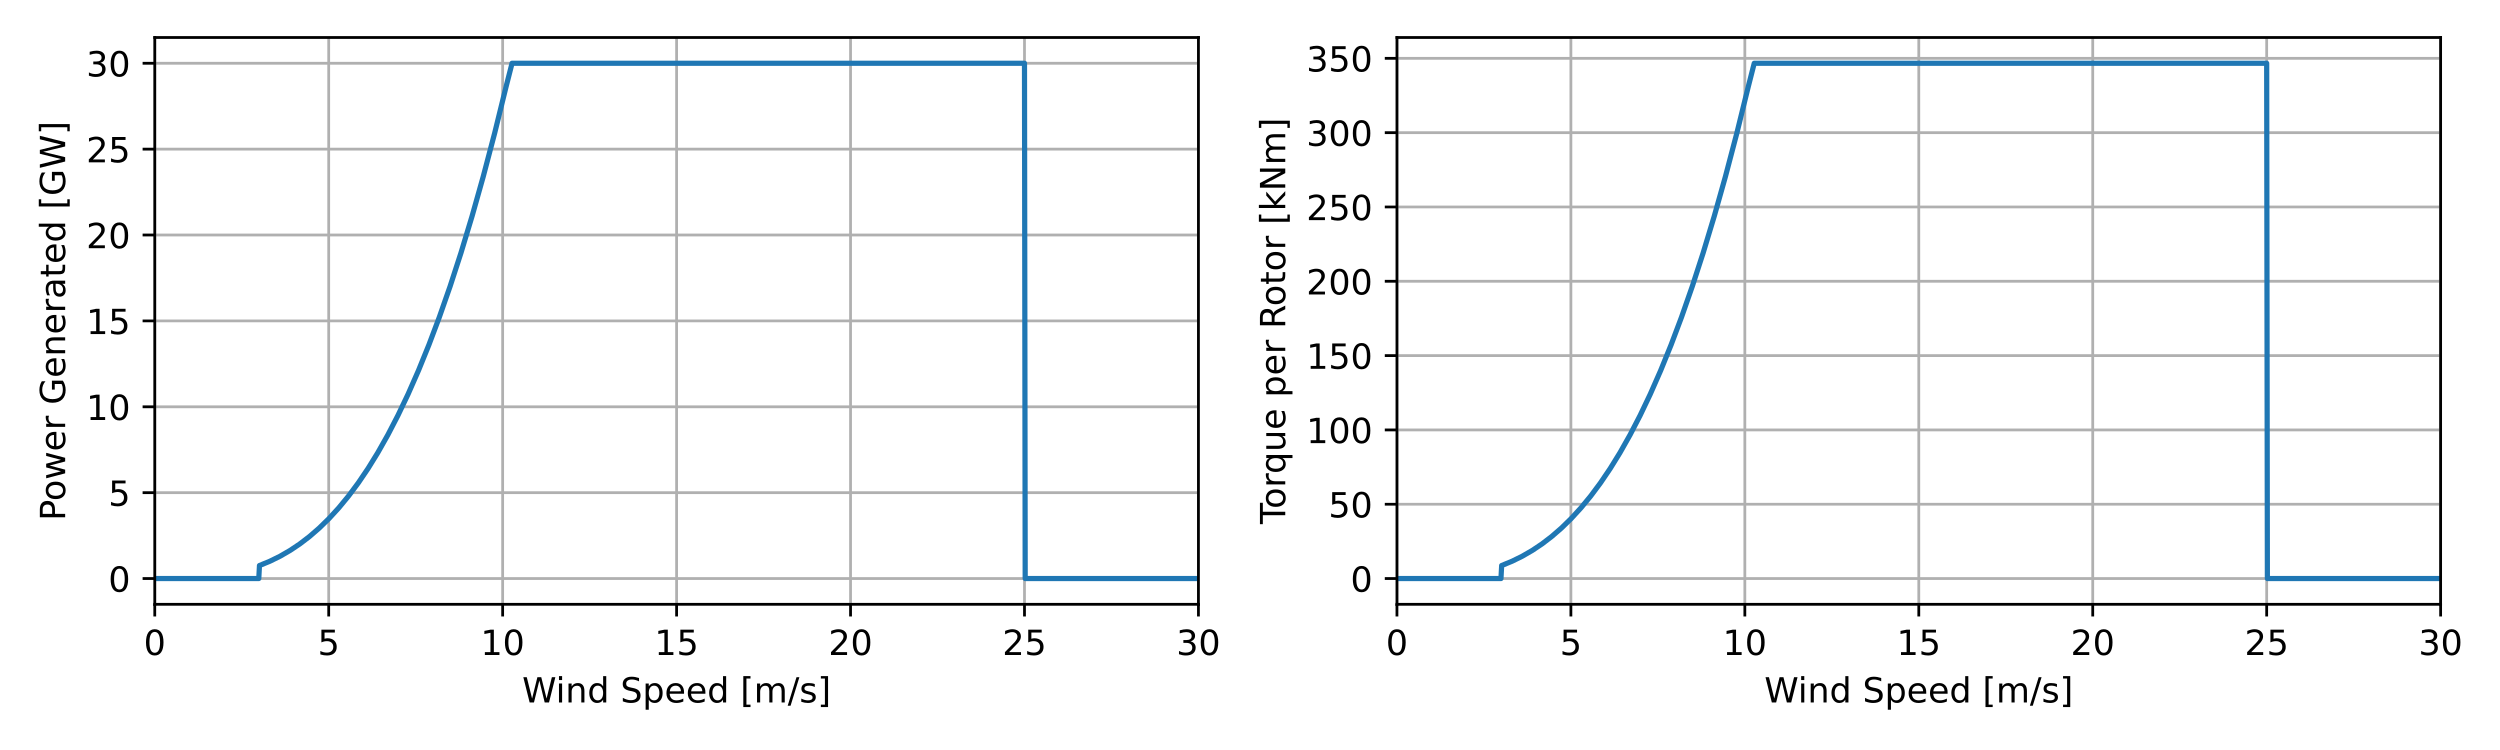
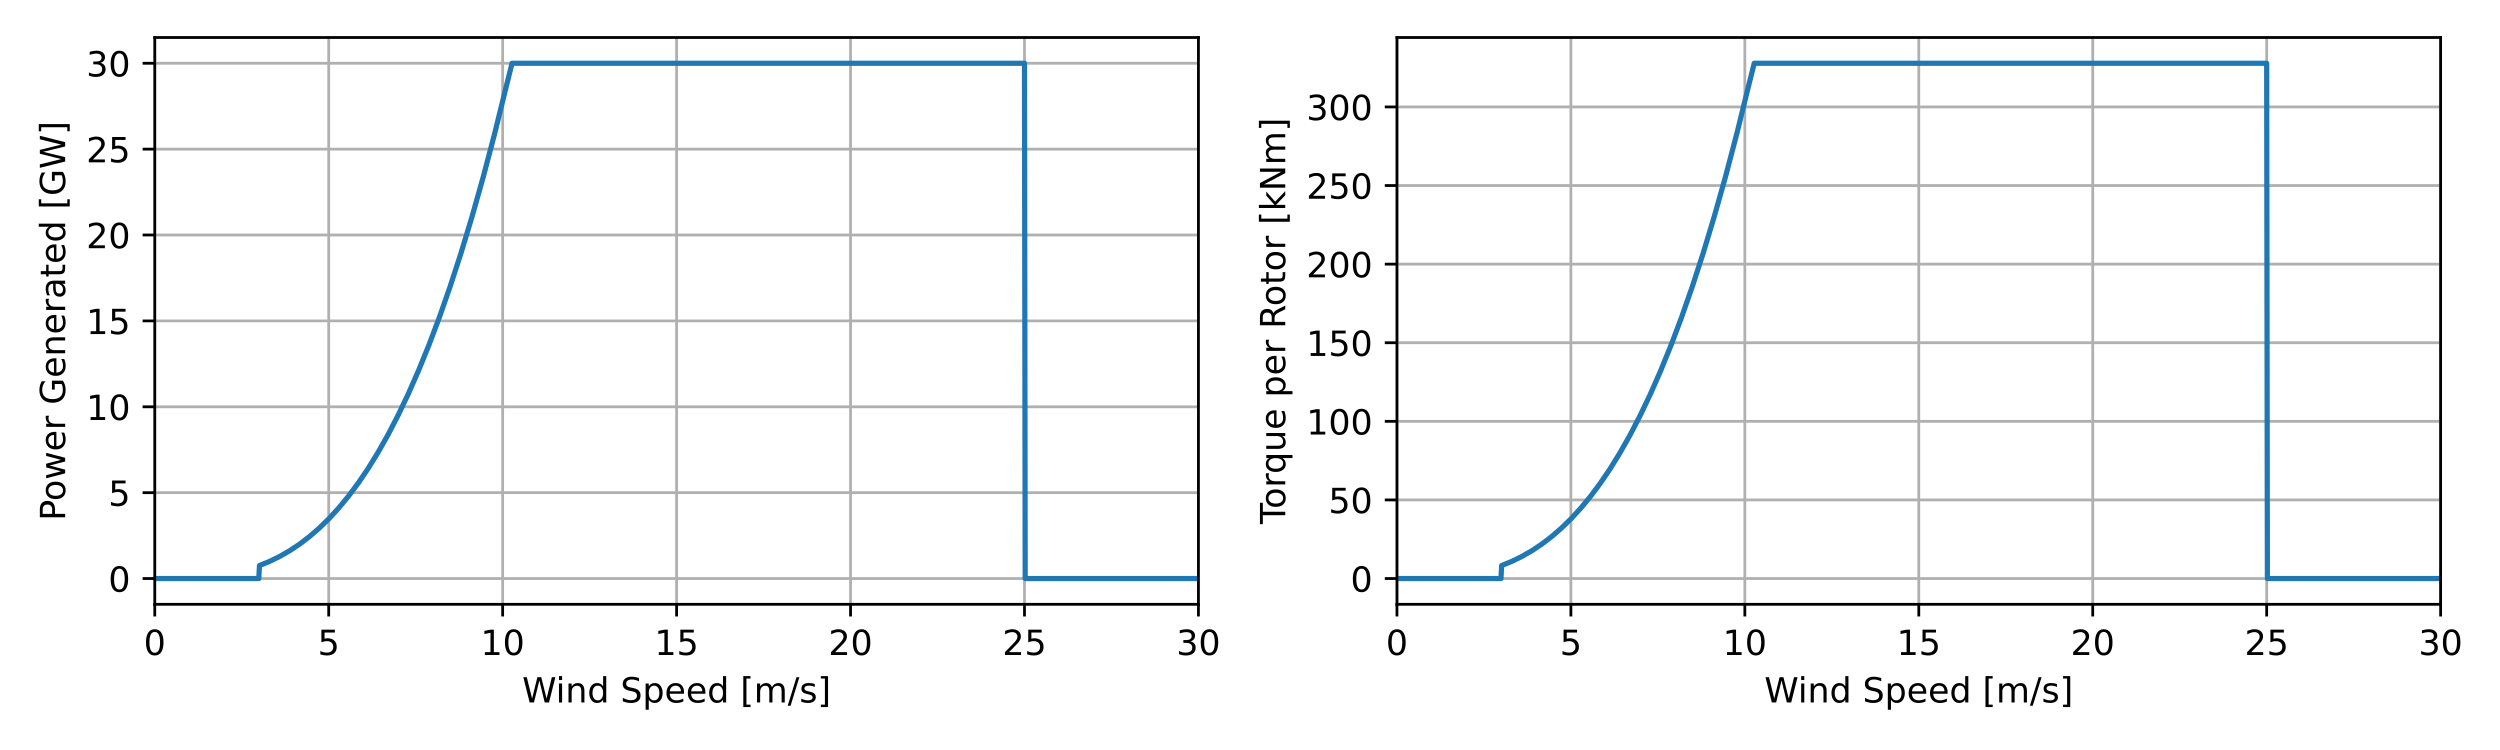
<svg xmlns="http://www.w3.org/2000/svg" xmlns:xlink="http://www.w3.org/1999/xlink" width="720pt" height="216pt" viewBox="0 0 720 216" version="1.1">
  <defs>
    <style type="text/css">*{stroke-linejoin: round; stroke-linecap: butt}</style>
  </defs>
  <g id="figure_1">
    <g id="patch_1">
      <path d="M 0 216  L 720 216  L 720 0  L 0 0  z " style="fill: #ffffff" />
    </g>
    <g id="axes_1">
      <g id="patch_2">
        <path d="M 44.57 174.04  L 345.15 174.04  L 345.15 10.8  L 44.57 10.8  z " style="fill: #ffffff" />
      </g>
      <g id="matplotlib.axis_1">
        <g id="xtick_1">
          <g id="line2d_1">
-             <path d="M 44.57 174.04  L 44.57 10.8  " clip-path="url(#p1ef552e4f2)" style="fill: none; stroke: #b0b0b0; stroke-width: 0.8; stroke-linecap: square" />
+             <path d="M 44.57 174.04  L 44.57 10.8  " clip-path="url(#p27ca2a4400)" style="fill: none; stroke: #b0b0b0; stroke-width: 0.8; stroke-linecap: square" />
          </g>
          <g id="line2d_2">
            <defs>
-               <path id="m3dc7d77e92" d="M 0 0  L 0 3.5  " style="stroke: #000000; stroke-width: 0.8" />
+               <path id="ma751525161" d="M 0 0  L 0 3.5  " style="stroke: #000000; stroke-width: 0.8" />
            </defs>
            <g>
-               <use xlink:href="#m3dc7d77e92" x="44.57" y="174.04" style="stroke: #000000; stroke-width: 0.8" />
+               <use xlink:href="#ma751525161" x="44.57" y="174.04" style="stroke: #000000; stroke-width: 0.8" />
            </g>
          </g>
          <g id="text_1">
            <g transform="translate(41.38875 188.6384) scale(0.1 -0.1)">
              <defs>
                <path id="DejaVuSans-30" d="M 2034 4250  Q 1547 4250 1301 3770  Q 1056 3291 1056 2328  Q 1056 1369 1301 889  Q 1547 409 2034 409  Q 2525 409 2770 889  Q 3016 1369 3016 2328  Q 3016 3291 2770 3770  Q 2525 4250 2034 4250  z M 2034 4750  Q 2819 4750 3233 4129  Q 3647 3509 3647 2328  Q 3647 1150 3233 529  Q 2819 -91 2034 -91  Q 1250 -91 836 529  Q 422 1150 422 2328  Q 422 3509 836 4129  Q 1250 4750 2034 4750  z " transform="scale(0.015625)" />
              </defs>
              <use xlink:href="#DejaVuSans-30" />
            </g>
          </g>
        </g>
        <g id="xtick_2">
          <g id="line2d_3">
-             <path d="M 94.667 174.04  L 94.667 10.8  " clip-path="url(#p1ef552e4f2)" style="fill: none; stroke: #b0b0b0; stroke-width: 0.8; stroke-linecap: square" />
+             <path d="M 94.667 174.04  L 94.667 10.8  " clip-path="url(#p27ca2a4400)" style="fill: none; stroke: #b0b0b0; stroke-width: 0.8; stroke-linecap: square" />
          </g>
          <g id="line2d_4">
            <g>
-               <use xlink:href="#m3dc7d77e92" x="94.667" y="174.04" style="stroke: #000000; stroke-width: 0.8" />
+               <use xlink:href="#ma751525161" x="94.667" y="174.04" style="stroke: #000000; stroke-width: 0.8" />
            </g>
          </g>
          <g id="text_2">
            <g transform="translate(91.48542 188.6384) scale(0.1 -0.1)">
              <defs>
                <path id="DejaVuSans-35" d="M 691 4666  L 3169 4666  L 3169 4134  L 1269 4134  L 1269 2991  Q 1406 3038 1543 3061  Q 1681 3084 1819 3084  Q 2600 3084 3056 2656  Q 3513 2228 3513 1497  Q 3513 744 3044 326  Q 2575 -91 1722 -91  Q 1428 -91 1123 -41  Q 819 9 494 109  L 494 744  Q 775 591 1075 516  Q 1375 441 1709 441  Q 2250 441 2565 725  Q 2881 1009 2881 1497  Q 2881 1984 2565 2268  Q 2250 2553 1709 2553  Q 1456 2553 1204 2497  Q 953 2441 691 2322  L 691 4666  z " transform="scale(0.015625)" />
              </defs>
              <use xlink:href="#DejaVuSans-35" />
            </g>
          </g>
        </g>
        <g id="xtick_3">
          <g id="line2d_5">
-             <path d="M 144.763 174.04  L 144.763 10.8  " clip-path="url(#p1ef552e4f2)" style="fill: none; stroke: #b0b0b0; stroke-width: 0.8; stroke-linecap: square" />
+             <path d="M 144.763 174.04  L 144.763 10.8  " clip-path="url(#p27ca2a4400)" style="fill: none; stroke: #b0b0b0; stroke-width: 0.8; stroke-linecap: square" />
          </g>
          <g id="line2d_6">
            <g>
-               <use xlink:href="#m3dc7d77e92" x="144.763" y="174.04" style="stroke: #000000; stroke-width: 0.8" />
+               <use xlink:href="#ma751525161" x="144.763" y="174.04" style="stroke: #000000; stroke-width: 0.8" />
            </g>
          </g>
          <g id="text_3">
            <g transform="translate(138.4008 188.6384) scale(0.1 -0.1)">
              <defs>
                <path id="DejaVuSans-31" d="M 794 531  L 1825 531  L 1825 4091  L 703 3866  L 703 4441  L 1819 4666  L 2450 4666  L 2450 531  L 3481 531  L 3481 0  L 794 0  L 794 531  z " transform="scale(0.015625)" />
              </defs>
              <use xlink:href="#DejaVuSans-31" />
              <use xlink:href="#DejaVuSans-30" x="63.623" />
            </g>
          </g>
        </g>
        <g id="xtick_4">
          <g id="line2d_7">
-             <path d="M 194.86 174.04  L 194.86 10.8  " clip-path="url(#p1ef552e4f2)" style="fill: none; stroke: #b0b0b0; stroke-width: 0.8; stroke-linecap: square" />
+             <path d="M 194.86 174.04  L 194.86 10.8  " clip-path="url(#p27ca2a4400)" style="fill: none; stroke: #b0b0b0; stroke-width: 0.8; stroke-linecap: square" />
          </g>
          <g id="line2d_8">
            <g>
-               <use xlink:href="#m3dc7d77e92" x="194.86" y="174.04" style="stroke: #000000; stroke-width: 0.8" />
+               <use xlink:href="#ma751525161" x="194.86" y="174.04" style="stroke: #000000; stroke-width: 0.8" />
            </g>
          </g>
          <g id="text_4">
            <g transform="translate(188.4975 188.6384) scale(0.1 -0.1)">
              <use xlink:href="#DejaVuSans-31" />
              <use xlink:href="#DejaVuSans-35" x="63.623" />
            </g>
          </g>
        </g>
        <g id="xtick_5">
          <g id="line2d_9">
-             <path d="M 244.957 174.04  L 244.957 10.8  " clip-path="url(#p1ef552e4f2)" style="fill: none; stroke: #b0b0b0; stroke-width: 0.8; stroke-linecap: square" />
+             <path d="M 244.957 174.04  L 244.957 10.8  " clip-path="url(#p27ca2a4400)" style="fill: none; stroke: #b0b0b0; stroke-width: 0.8; stroke-linecap: square" />
          </g>
          <g id="line2d_10">
            <g>
-               <use xlink:href="#m3dc7d77e92" x="244.957" y="174.04" style="stroke: #000000; stroke-width: 0.8" />
+               <use xlink:href="#ma751525161" x="244.957" y="174.04" style="stroke: #000000; stroke-width: 0.8" />
            </g>
          </g>
          <g id="text_5">
            <g transform="translate(238.5942 188.6384) scale(0.1 -0.1)">
              <defs>
                <path id="DejaVuSans-32" d="M 1228 531  L 3431 531  L 3431 0  L 469 0  L 469 531  Q 828 903 1448 1529  Q 2069 2156 2228 2338  Q 2531 2678 2651 2914  Q 2772 3150 2772 3378  Q 2772 3750 2511 3984  Q 2250 4219 1831 4219  Q 1534 4219 1204 4116  Q 875 4013 500 3803  L 500 4441  Q 881 4594 1212 4672  Q 1544 4750 1819 4750  Q 2544 4750 2975 4387  Q 3406 4025 3406 3419  Q 3406 3131 3298 2873  Q 3191 2616 2906 2266  Q 2828 2175 2409 1742  Q 1991 1309 1228 531  z " transform="scale(0.015625)" />
              </defs>
              <use xlink:href="#DejaVuSans-32" />
              <use xlink:href="#DejaVuSans-30" x="63.623" />
            </g>
          </g>
        </g>
        <g id="xtick_6">
          <g id="line2d_11">
-             <path d="M 295.053 174.04  L 295.053 10.8  " clip-path="url(#p1ef552e4f2)" style="fill: none; stroke: #b0b0b0; stroke-width: 0.8; stroke-linecap: square" />
+             <path d="M 295.053 174.04  L 295.053 10.8  " clip-path="url(#p27ca2a4400)" style="fill: none; stroke: #b0b0b0; stroke-width: 0.8; stroke-linecap: square" />
          </g>
          <g id="line2d_12">
            <g>
-               <use xlink:href="#m3dc7d77e92" x="295.053" y="174.04" style="stroke: #000000; stroke-width: 0.8" />
+               <use xlink:href="#ma751525161" x="295.053" y="174.04" style="stroke: #000000; stroke-width: 0.8" />
            </g>
          </g>
          <g id="text_6">
            <g transform="translate(288.6908 188.6384) scale(0.1 -0.1)">
              <use xlink:href="#DejaVuSans-32" />
              <use xlink:href="#DejaVuSans-35" x="63.623" />
            </g>
          </g>
        </g>
        <g id="xtick_7">
          <g id="line2d_13">
-             <path d="M 345.15 174.04  L 345.15 10.8  " clip-path="url(#p1ef552e4f2)" style="fill: none; stroke: #b0b0b0; stroke-width: 0.8; stroke-linecap: square" />
+             <path d="M 345.15 174.04  L 345.15 10.8  " clip-path="url(#p27ca2a4400)" style="fill: none; stroke: #b0b0b0; stroke-width: 0.8; stroke-linecap: square" />
          </g>
          <g id="line2d_14">
            <g>
-               <use xlink:href="#m3dc7d77e92" x="345.15" y="174.04" style="stroke: #000000; stroke-width: 0.8" />
+               <use xlink:href="#ma751525161" x="345.15" y="174.04" style="stroke: #000000; stroke-width: 0.8" />
            </g>
          </g>
          <g id="text_7">
            <g transform="translate(338.7875 188.6384) scale(0.1 -0.1)">
              <defs>
                <path id="DejaVuSans-33" d="M 2597 2516  Q 3050 2419 3304 2112  Q 3559 1806 3559 1356  Q 3559 666 3084 287  Q 2609 -91 1734 -91  Q 1441 -91 1130 -33  Q 819 25 488 141  L 488 750  Q 750 597 1062 519  Q 1375 441 1716 441  Q 2309 441 2620 675  Q 2931 909 2931 1356  Q 2931 1769 2642 2001  Q 2353 2234 1838 2234  L 1294 2234  L 1294 2753  L 1863 2753  Q 2328 2753 2575 2939  Q 2822 3125 2822 3475  Q 2822 3834 2567 4026  Q 2313 4219 1838 4219  Q 1578 4219 1281 4162  Q 984 4106 628 3988  L 628 4550  Q 988 4650 1302 4700  Q 1616 4750 1894 4750  Q 2613 4750 3031 4423  Q 3450 4097 3450 3541  Q 3450 3153 3228 2886  Q 3006 2619 2597 2516  z " transform="scale(0.015625)" />
              </defs>
              <use xlink:href="#DejaVuSans-33" />
              <use xlink:href="#DejaVuSans-30" x="63.623" />
            </g>
          </g>
        </g>
        <g id="text_8">
          <g transform="translate(150.3819 202.3166) scale(0.1 -0.1)">
            <defs>
              <path id="DejaVuSans-57" d="M 213 4666  L 850 4666  L 1831 722  L 2809 4666  L 3519 4666  L 4500 722  L 5478 4666  L 6119 4666  L 4947 0  L 4153 0  L 3169 4050  L 2175 0  L 1381 0  L 213 4666  z " transform="scale(0.015625)" />
              <path id="DejaVuSans-69" d="M 603 3500  L 1178 3500  L 1178 0  L 603 0  L 603 3500  z M 603 4863  L 1178 4863  L 1178 4134  L 603 4134  L 603 4863  z " transform="scale(0.015625)" />
              <path id="DejaVuSans-6e" d="M 3513 2113  L 3513 0  L 2938 0  L 2938 2094  Q 2938 2591 2744 2837  Q 2550 3084 2163 3084  Q 1697 3084 1428 2787  Q 1159 2491 1159 1978  L 1159 0  L 581 0  L 581 3500  L 1159 3500  L 1159 2956  Q 1366 3272 1645 3428  Q 1925 3584 2291 3584  Q 2894 3584 3203 3211  Q 3513 2838 3513 2113  z " transform="scale(0.015625)" />
              <path id="DejaVuSans-64" d="M 2906 2969  L 2906 4863  L 3481 4863  L 3481 0  L 2906 0  L 2906 525  Q 2725 213 2448 61  Q 2172 -91 1784 -91  Q 1150 -91 751 415  Q 353 922 353 1747  Q 353 2572 751 3078  Q 1150 3584 1784 3584  Q 2172 3584 2448 3432  Q 2725 3281 2906 2969  z M 947 1747  Q 947 1113 1208 752  Q 1469 391 1925 391  Q 2381 391 2643 752  Q 2906 1113 2906 1747  Q 2906 2381 2643 2742  Q 2381 3103 1925 3103  Q 1469 3103 1208 2742  Q 947 2381 947 1747  z " transform="scale(0.015625)" />
              <path id="DejaVuSans-20" transform="scale(0.015625)" />
              <path id="DejaVuSans-53" d="M 3425 4513  L 3425 3897  Q 3066 4069 2747 4153  Q 2428 4238 2131 4238  Q 1616 4238 1336 4038  Q 1056 3838 1056 3469  Q 1056 3159 1242 3001  Q 1428 2844 1947 2747  L 2328 2669  Q 3034 2534 3370 2195  Q 3706 1856 3706 1288  Q 3706 609 3251 259  Q 2797 -91 1919 -91  Q 1588 -91 1214 -16  Q 841 59 441 206  L 441 856  Q 825 641 1194 531  Q 1563 422 1919 422  Q 2459 422 2753 634  Q 3047 847 3047 1241  Q 3047 1584 2836 1778  Q 2625 1972 2144 2069  L 1759 2144  Q 1053 2284 737 2584  Q 422 2884 422 3419  Q 422 4038 858 4394  Q 1294 4750 2059 4750  Q 2388 4750 2728 4690  Q 3069 4631 3425 4513  z " transform="scale(0.015625)" />
              <path id="DejaVuSans-70" d="M 1159 525  L 1159 -1331  L 581 -1331  L 581 3500  L 1159 3500  L 1159 2969  Q 1341 3281 1617 3432  Q 1894 3584 2278 3584  Q 2916 3584 3314 3078  Q 3713 2572 3713 1747  Q 3713 922 3314 415  Q 2916 -91 2278 -91  Q 1894 -91 1617 61  Q 1341 213 1159 525  z M 3116 1747  Q 3116 2381 2855 2742  Q 2594 3103 2138 3103  Q 1681 3103 1420 2742  Q 1159 2381 1159 1747  Q 1159 1113 1420 752  Q 1681 391 2138 391  Q 2594 391 2855 752  Q 3116 1113 3116 1747  z " transform="scale(0.015625)" />
              <path id="DejaVuSans-65" d="M 3597 1894  L 3597 1613  L 953 1613  Q 991 1019 1311 708  Q 1631 397 2203 397  Q 2534 397 2845 478  Q 3156 559 3463 722  L 3463 178  Q 3153 47 2828 -22  Q 2503 -91 2169 -91  Q 1331 -91 842 396  Q 353 884 353 1716  Q 353 2575 817 3079  Q 1281 3584 2069 3584  Q 2775 3584 3186 3129  Q 3597 2675 3597 1894  z M 3022 2063  Q 3016 2534 2758 2815  Q 2500 3097 2075 3097  Q 1594 3097 1305 2825  Q 1016 2553 972 2059  L 3022 2063  z " transform="scale(0.015625)" />
              <path id="DejaVuSans-5b" d="M 550 4863  L 1875 4863  L 1875 4416  L 1125 4416  L 1125 -397  L 1875 -397  L 1875 -844  L 550 -844  L 550 4863  z " transform="scale(0.015625)" />
              <path id="DejaVuSans-6d" d="M 3328 2828  Q 3544 3216 3844 3400  Q 4144 3584 4550 3584  Q 5097 3584 5394 3201  Q 5691 2819 5691 2113  L 5691 0  L 5113 0  L 5113 2094  Q 5113 2597 4934 2840  Q 4756 3084 4391 3084  Q 3944 3084 3684 2787  Q 3425 2491 3425 1978  L 3425 0  L 2847 0  L 2847 2094  Q 2847 2600 2669 2842  Q 2491 3084 2119 3084  Q 1678 3084 1418 2786  Q 1159 2488 1159 1978  L 1159 0  L 581 0  L 581 3500  L 1159 3500  L 1159 2956  Q 1356 3278 1631 3431  Q 1906 3584 2284 3584  Q 2666 3584 2933 3390  Q 3200 3197 3328 2828  z " transform="scale(0.015625)" />
              <path id="DejaVuSans-2f" d="M 1625 4666  L 2156 4666  L 531 -594  L 0 -594  L 1625 4666  z " transform="scale(0.015625)" />
              <path id="DejaVuSans-73" d="M 2834 3397  L 2834 2853  Q 2591 2978 2328 3040  Q 2066 3103 1784 3103  Q 1356 3103 1142 2972  Q 928 2841 928 2578  Q 928 2378 1081 2264  Q 1234 2150 1697 2047  L 1894 2003  Q 2506 1872 2764 1633  Q 3022 1394 3022 966  Q 3022 478 2636 193  Q 2250 -91 1575 -91  Q 1294 -91 989 -36  Q 684 19 347 128  L 347 722  Q 666 556 975 473  Q 1284 391 1588 391  Q 1994 391 2212 530  Q 2431 669 2431 922  Q 2431 1156 2273 1281  Q 2116 1406 1581 1522  L 1381 1569  Q 847 1681 609 1914  Q 372 2147 372 2553  Q 372 3047 722 3315  Q 1072 3584 1716 3584  Q 2034 3584 2315 3537  Q 2597 3491 2834 3397  z " transform="scale(0.015625)" />
              <path id="DejaVuSans-5d" d="M 1947 4863  L 1947 -844  L 622 -844  L 622 -397  L 1369 -397  L 1369 4416  L 622 4416  L 622 4863  L 1947 4863  z " transform="scale(0.015625)" />
            </defs>
            <use xlink:href="#DejaVuSans-57" />
            <use xlink:href="#DejaVuSans-69" x="96.627" />
            <use xlink:href="#DejaVuSans-6e" x="124.41" />
            <use xlink:href="#DejaVuSans-64" x="187.789" />
            <use xlink:href="#DejaVuSans-20" x="251.266" />
            <use xlink:href="#DejaVuSans-53" x="283.053" />
            <use xlink:href="#DejaVuSans-70" x="346.529" />
            <use xlink:href="#DejaVuSans-65" x="410.006" />
            <use xlink:href="#DejaVuSans-65" x="471.529" />
            <use xlink:href="#DejaVuSans-64" x="533.053" />
            <use xlink:href="#DejaVuSans-20" x="596.529" />
            <use xlink:href="#DejaVuSans-5b" x="628.316" />
            <use xlink:href="#DejaVuSans-6d" x="667.33" />
            <use xlink:href="#DejaVuSans-2f" x="764.742" />
            <use xlink:href="#DejaVuSans-73" x="798.434" />
            <use xlink:href="#DejaVuSans-5d" x="850.533" />
          </g>
        </g>
      </g>
      <g id="matplotlib.axis_2">
        <g id="ytick_1">
          <g id="line2d_15">
-             <path d="M 44.57 166.62  L 345.15 166.62  " clip-path="url(#p1ef552e4f2)" style="fill: none; stroke: #b0b0b0; stroke-width: 0.8; stroke-linecap: square" />
+             <path d="M 44.57 166.62  L 345.15 166.62  " clip-path="url(#p27ca2a4400)" style="fill: none; stroke: #b0b0b0; stroke-width: 0.8; stroke-linecap: square" />
          </g>
          <g id="line2d_16">
            <defs>
-               <path id="m88c2d45a1e" d="M 0 0  L -3.5 0  " style="stroke: #000000; stroke-width: 0.8" />
+               <path id="m83d3282c37" d="M 0 0  L -3.5 0  " style="stroke: #000000; stroke-width: 0.8" />
            </defs>
            <g>
-               <use xlink:href="#m88c2d45a1e" x="44.57" y="166.62" style="stroke: #000000; stroke-width: 0.8" />
+               <use xlink:href="#m83d3282c37" x="44.57" y="166.62" style="stroke: #000000; stroke-width: 0.8" />
            </g>
          </g>
          <g id="text_9">
            <g transform="translate(31.2075 170.4192) scale(0.1 -0.1)">
              <use xlink:href="#DejaVuSans-30" />
            </g>
          </g>
        </g>
        <g id="ytick_2">
          <g id="line2d_17">
-             <path d="M 44.57 141.887  L 345.15 141.887  " clip-path="url(#p1ef552e4f2)" style="fill: none; stroke: #b0b0b0; stroke-width: 0.8; stroke-linecap: square" />
+             <path d="M 44.57 141.887  L 345.15 141.887  " clip-path="url(#p27ca2a4400)" style="fill: none; stroke: #b0b0b0; stroke-width: 0.8; stroke-linecap: square" />
          </g>
          <g id="line2d_18">
            <g>
-               <use xlink:href="#m88c2d45a1e" x="44.57" y="141.887" style="stroke: #000000; stroke-width: 0.8" />
+               <use xlink:href="#m83d3282c37" x="44.57" y="141.887" style="stroke: #000000; stroke-width: 0.8" />
            </g>
          </g>
          <g id="text_10">
            <g transform="translate(31.2075 145.6859) scale(0.1 -0.1)">
              <use xlink:href="#DejaVuSans-35" />
            </g>
          </g>
        </g>
        <g id="ytick_3">
          <g id="line2d_19">
-             <path d="M 44.57 117.153  L 345.15 117.153  " clip-path="url(#p1ef552e4f2)" style="fill: none; stroke: #b0b0b0; stroke-width: 0.8; stroke-linecap: square" />
+             <path d="M 44.57 117.153  L 345.15 117.153  " clip-path="url(#p27ca2a4400)" style="fill: none; stroke: #b0b0b0; stroke-width: 0.8; stroke-linecap: square" />
          </g>
          <g id="line2d_20">
            <g>
-               <use xlink:href="#m88c2d45a1e" x="44.57" y="117.153" style="stroke: #000000; stroke-width: 0.8" />
+               <use xlink:href="#m83d3282c37" x="44.57" y="117.153" style="stroke: #000000; stroke-width: 0.8" />
            </g>
          </g>
          <g id="text_11">
            <g transform="translate(24.845 120.9526) scale(0.1 -0.1)">
              <use xlink:href="#DejaVuSans-31" />
              <use xlink:href="#DejaVuSans-30" x="63.623" />
            </g>
          </g>
        </g>
        <g id="ytick_4">
          <g id="line2d_21">
-             <path d="M 44.57 92.42  L 345.15 92.42  " clip-path="url(#p1ef552e4f2)" style="fill: none; stroke: #b0b0b0; stroke-width: 0.8; stroke-linecap: square" />
+             <path d="M 44.57 92.42  L 345.15 92.42  " clip-path="url(#p27ca2a4400)" style="fill: none; stroke: #b0b0b0; stroke-width: 0.8; stroke-linecap: square" />
          </g>
          <g id="line2d_22">
            <g>
-               <use xlink:href="#m88c2d45a1e" x="44.57" y="92.42" style="stroke: #000000; stroke-width: 0.8" />
+               <use xlink:href="#m83d3282c37" x="44.57" y="92.42" style="stroke: #000000; stroke-width: 0.8" />
            </g>
          </g>
          <g id="text_12">
            <g transform="translate(24.845 96.21922) scale(0.1 -0.1)">
              <use xlink:href="#DejaVuSans-31" />
              <use xlink:href="#DejaVuSans-35" x="63.623" />
            </g>
          </g>
        </g>
        <g id="ytick_5">
          <g id="line2d_23">
-             <path d="M 44.57 67.687  L 345.15 67.687  " clip-path="url(#p1ef552e4f2)" style="fill: none; stroke: #b0b0b0; stroke-width: 0.8; stroke-linecap: square" />
+             <path d="M 44.57 67.687  L 345.15 67.687  " clip-path="url(#p27ca2a4400)" style="fill: none; stroke: #b0b0b0; stroke-width: 0.8; stroke-linecap: square" />
          </g>
          <g id="line2d_24">
            <g>
-               <use xlink:href="#m88c2d45a1e" x="44.57" y="67.687" style="stroke: #000000; stroke-width: 0.8" />
+               <use xlink:href="#m83d3282c37" x="44.57" y="67.687" style="stroke: #000000; stroke-width: 0.8" />
            </g>
          </g>
          <g id="text_13">
            <g transform="translate(24.845 71.48588) scale(0.1 -0.1)">
              <use xlink:href="#DejaVuSans-32" />
              <use xlink:href="#DejaVuSans-30" x="63.623" />
            </g>
          </g>
        </g>
        <g id="ytick_6">
          <g id="line2d_25">
-             <path d="M 44.57 42.953  L 345.15 42.953  " clip-path="url(#p1ef552e4f2)" style="fill: none; stroke: #b0b0b0; stroke-width: 0.8; stroke-linecap: square" />
+             <path d="M 44.57 42.953  L 345.15 42.953  " clip-path="url(#p27ca2a4400)" style="fill: none; stroke: #b0b0b0; stroke-width: 0.8; stroke-linecap: square" />
          </g>
          <g id="line2d_26">
            <g>
-               <use xlink:href="#m88c2d45a1e" x="44.57" y="42.953" style="stroke: #000000; stroke-width: 0.8" />
+               <use xlink:href="#m83d3282c37" x="44.57" y="42.953" style="stroke: #000000; stroke-width: 0.8" />
            </g>
          </g>
          <g id="text_14">
            <g transform="translate(24.845 46.75255) scale(0.1 -0.1)">
              <use xlink:href="#DejaVuSans-32" />
              <use xlink:href="#DejaVuSans-35" x="63.623" />
            </g>
          </g>
        </g>
        <g id="ytick_7">
          <g id="line2d_27">
-             <path d="M 44.57 18.22  L 345.15 18.22  " clip-path="url(#p1ef552e4f2)" style="fill: none; stroke: #b0b0b0; stroke-width: 0.8; stroke-linecap: square" />
+             <path d="M 44.57 18.22  L 345.15 18.22  " clip-path="url(#p27ca2a4400)" style="fill: none; stroke: #b0b0b0; stroke-width: 0.8; stroke-linecap: square" />
          </g>
          <g id="line2d_28">
            <g>
-               <use xlink:href="#m88c2d45a1e" x="44.57" y="18.22" style="stroke: #000000; stroke-width: 0.8" />
+               <use xlink:href="#m83d3282c37" x="44.57" y="18.22" style="stroke: #000000; stroke-width: 0.8" />
            </g>
          </g>
          <g id="text_15">
            <g transform="translate(24.845 22.01922) scale(0.1 -0.1)">
              <use xlink:href="#DejaVuSans-33" />
              <use xlink:href="#DejaVuSans-30" x="63.623" />
            </g>
          </g>
        </g>
        <g id="text_16">
          <g transform="translate(18.76531 149.9583) rotate(-90) scale(0.1 -0.1)">
            <defs>
              <path id="DejaVuSans-50" d="M 1259 4147  L 1259 2394  L 2053 2394  Q 2494 2394 2734 2622  Q 2975 2850 2975 3272  Q 2975 3691 2734 3919  Q 2494 4147 2053 4147  L 1259 4147  z M 628 4666  L 2053 4666  Q 2838 4666 3239 4311  Q 3641 3956 3641 3272  Q 3641 2581 3239 2228  Q 2838 1875 2053 1875  L 1259 1875  L 1259 0  L 628 0  L 628 4666  z " transform="scale(0.015625)" />
              <path id="DejaVuSans-6f" d="M 1959 3097  Q 1497 3097 1228 2736  Q 959 2375 959 1747  Q 959 1119 1226 758  Q 1494 397 1959 397  Q 2419 397 2687 759  Q 2956 1122 2956 1747  Q 2956 2369 2687 2733  Q 2419 3097 1959 3097  z M 1959 3584  Q 2709 3584 3137 3096  Q 3566 2609 3566 1747  Q 3566 888 3137 398  Q 2709 -91 1959 -91  Q 1206 -91 779 398  Q 353 888 353 1747  Q 353 2609 779 3096  Q 1206 3584 1959 3584  z " transform="scale(0.015625)" />
              <path id="DejaVuSans-77" d="M 269 3500  L 844 3500  L 1563 769  L 2278 3500  L 2956 3500  L 3675 769  L 4391 3500  L 4966 3500  L 4050 0  L 3372 0  L 2619 2869  L 1863 0  L 1184 0  L 269 3500  z " transform="scale(0.015625)" />
              <path id="DejaVuSans-72" d="M 2631 2963  Q 2534 3019 2420 3045  Q 2306 3072 2169 3072  Q 1681 3072 1420 2755  Q 1159 2438 1159 1844  L 1159 0  L 581 0  L 581 3500  L 1159 3500  L 1159 2956  Q 1341 3275 1631 3429  Q 1922 3584 2338 3584  Q 2397 3584 2469 3576  Q 2541 3569 2628 3553  L 2631 2963  z " transform="scale(0.015625)" />
              <path id="DejaVuSans-47" d="M 3809 666  L 3809 1919  L 2778 1919  L 2778 2438  L 4434 2438  L 4434 434  Q 4069 175 3628 42  Q 3188 -91 2688 -91  Q 1594 -91 976 548  Q 359 1188 359 2328  Q 359 3472 976 4111  Q 1594 4750 2688 4750  Q 3144 4750 3555 4637  Q 3966 4525 4313 4306  L 4313 3634  Q 3963 3931 3569 4081  Q 3175 4231 2741 4231  Q 1884 4231 1454 3753  Q 1025 3275 1025 2328  Q 1025 1384 1454 906  Q 1884 428 2741 428  Q 3075 428 3337 486  Q 3600 544 3809 666  z " transform="scale(0.015625)" />
              <path id="DejaVuSans-61" d="M 2194 1759  Q 1497 1759 1228 1600  Q 959 1441 959 1056  Q 959 750 1161 570  Q 1363 391 1709 391  Q 2188 391 2477 730  Q 2766 1069 2766 1631  L 2766 1759  L 2194 1759  z M 3341 1997  L 3341 0  L 2766 0  L 2766 531  Q 2569 213 2275 61  Q 1981 -91 1556 -91  Q 1019 -91 701 211  Q 384 513 384 1019  Q 384 1609 779 1909  Q 1175 2209 1959 2209  L 2766 2209  L 2766 2266  Q 2766 2663 2505 2880  Q 2244 3097 1772 3097  Q 1472 3097 1187 3025  Q 903 2953 641 2809  L 641 3341  Q 956 3463 1253 3523  Q 1550 3584 1831 3584  Q 2591 3584 2966 3190  Q 3341 2797 3341 1997  z " transform="scale(0.015625)" />
              <path id="DejaVuSans-74" d="M 1172 4494  L 1172 3500  L 2356 3500  L 2356 3053  L 1172 3053  L 1172 1153  Q 1172 725 1289 603  Q 1406 481 1766 481  L 2356 481  L 2356 0  L 1766 0  Q 1100 0 847 248  Q 594 497 594 1153  L 594 3053  L 172 3053  L 172 3500  L 594 3500  L 594 4494  L 1172 4494  z " transform="scale(0.015625)" />
            </defs>
            <use xlink:href="#DejaVuSans-50" />
            <use xlink:href="#DejaVuSans-6f" x="56.678" />
            <use xlink:href="#DejaVuSans-77" x="117.859" />
            <use xlink:href="#DejaVuSans-65" x="199.646" />
            <use xlink:href="#DejaVuSans-72" x="261.17" />
            <use xlink:href="#DejaVuSans-20" x="302.283" />
            <use xlink:href="#DejaVuSans-47" x="334.07" />
            <use xlink:href="#DejaVuSans-65" x="411.561" />
            <use xlink:href="#DejaVuSans-6e" x="473.084" />
            <use xlink:href="#DejaVuSans-65" x="536.463" />
            <use xlink:href="#DejaVuSans-72" x="597.986" />
            <use xlink:href="#DejaVuSans-61" x="639.1" />
            <use xlink:href="#DejaVuSans-74" x="700.379" />
            <use xlink:href="#DejaVuSans-65" x="739.588" />
            <use xlink:href="#DejaVuSans-64" x="801.111" />
            <use xlink:href="#DejaVuSans-20" x="864.588" />
            <use xlink:href="#DejaVuSans-5b" x="896.375" />
            <use xlink:href="#DejaVuSans-47" x="935.389" />
            <use xlink:href="#DejaVuSans-57" x="1012.879" />
            <use xlink:href="#DejaVuSans-5d" x="1111.756" />
          </g>
        </g>
      </g>
      <g id="line2d_29">
-         <path d="M 44.57 166.62  L 74.528 166.62  L 74.728 162.869  L 77.734 161.632  L 80.64 160.203  L 83.545 158.524  L 86.351 156.647  L 89.156 154.5  L 91.961 152.065  L 94.767 149.324  L 97.572 146.259  L 100.378 142.851  L 103.183 139.084  L 105.989 134.938  L 108.794 130.395  L 111.7 125.252  L 114.605 119.645  L 117.511 113.552  L 120.517 106.718  L 123.522 99.32  L 126.528 91.337  L 129.634 82.45  L 132.74 72.889  L 135.946 62.287  L 139.153 50.915  L 142.459 38.351  L 145.765 24.91  L 147.469 18.22  L 295.053 18.22  L 295.254 166.62  L 345.05 166.62  L 345.05 166.62  " clip-path="url(#p1ef552e4f2)" style="fill: none; stroke: #1f77b4; stroke-width: 1.5; stroke-linecap: square" />
+         <path d="M 44.57 166.62  L 74.528 166.62  L 74.728 162.873  L 77.734 161.637  L 80.64 160.209  L 83.545 158.532  L 86.351 156.657  L 89.156 154.512  L 91.961 152.08  L 94.767 149.342  L 97.572 146.28  L 100.378 142.876  L 103.183 139.112  L 105.989 134.97  L 108.794 130.432  L 111.7 125.295  L 114.605 119.693  L 117.511 113.607  L 120.517 106.779  L 123.522 99.389  L 126.528 91.414  L 129.634 82.536  L 132.74 72.985  L 135.946 62.394  L 139.153 51.033  L 142.459 38.483  L 145.765 25.055  L 147.469 18.22  L 295.053 18.22  L 295.254 166.62  L 345.05 166.62  L 345.05 166.62  " clip-path="url(#p27ca2a4400)" style="fill: none; stroke: #1f77b4; stroke-width: 1.5; stroke-linecap: square" />
      </g>
      <g id="patch_3">
        <path d="M 44.57 174.04  L 44.57 10.8  " style="fill: none; stroke: #000000; stroke-width: 0.8; stroke-linejoin: miter; stroke-linecap: square" />
      </g>
      <g id="patch_4">
        <path d="M 345.15 174.04  L 345.15 10.8  " style="fill: none; stroke: #000000; stroke-width: 0.8; stroke-linejoin: miter; stroke-linecap: square" />
      </g>
      <g id="patch_5">
        <path d="M 44.57 174.04  L 345.15 174.04  " style="fill: none; stroke: #000000; stroke-width: 0.8; stroke-linejoin: miter; stroke-linecap: square" />
      </g>
      <g id="patch_6">
        <path d="M 44.57 10.8  L 345.15 10.8  " style="fill: none; stroke: #000000; stroke-width: 0.8; stroke-linejoin: miter; stroke-linecap: square" />
      </g>
    </g>
    <g id="axes_2">
      <g id="patch_7">
        <path d="M 402.32 174.04  L 702.9 174.04  L 702.9 10.8  L 402.32 10.8  z " style="fill: #ffffff" />
      </g>
      <g id="matplotlib.axis_3">
        <g id="xtick_8">
          <g id="line2d_30">
-             <path d="M 402.32 174.04  L 402.32 10.8  " clip-path="url(#pccd1eca131)" style="fill: none; stroke: #b0b0b0; stroke-width: 0.8; stroke-linecap: square" />
+             <path d="M 402.32 174.04  L 402.32 10.8  " clip-path="url(#pd76dd1e8ad)" style="fill: none; stroke: #b0b0b0; stroke-width: 0.8; stroke-linecap: square" />
          </g>
          <g id="line2d_31">
            <g>
-               <use xlink:href="#m3dc7d77e92" x="402.32" y="174.04" style="stroke: #000000; stroke-width: 0.8" />
+               <use xlink:href="#ma751525161" x="402.32" y="174.04" style="stroke: #000000; stroke-width: 0.8" />
            </g>
          </g>
          <g id="text_17">
            <g transform="translate(399.1388 188.6384) scale(0.1 -0.1)">
              <use xlink:href="#DejaVuSans-30" />
            </g>
          </g>
        </g>
        <g id="xtick_9">
          <g id="line2d_32">
-             <path d="M 452.417 174.04  L 452.417 10.8  " clip-path="url(#pccd1eca131)" style="fill: none; stroke: #b0b0b0; stroke-width: 0.8; stroke-linecap: square" />
+             <path d="M 452.417 174.04  L 452.417 10.8  " clip-path="url(#pd76dd1e8ad)" style="fill: none; stroke: #b0b0b0; stroke-width: 0.8; stroke-linecap: square" />
          </g>
          <g id="line2d_33">
            <g>
-               <use xlink:href="#m3dc7d77e92" x="452.417" y="174.04" style="stroke: #000000; stroke-width: 0.8" />
+               <use xlink:href="#ma751525161" x="452.417" y="174.04" style="stroke: #000000; stroke-width: 0.8" />
            </g>
          </g>
          <g id="text_18">
            <g transform="translate(449.2354 188.6384) scale(0.1 -0.1)">
              <use xlink:href="#DejaVuSans-35" />
            </g>
          </g>
        </g>
        <g id="xtick_10">
          <g id="line2d_34">
-             <path d="M 502.513 174.04  L 502.513 10.8  " clip-path="url(#pccd1eca131)" style="fill: none; stroke: #b0b0b0; stroke-width: 0.8; stroke-linecap: square" />
+             <path d="M 502.513 174.04  L 502.513 10.8  " clip-path="url(#pd76dd1e8ad)" style="fill: none; stroke: #b0b0b0; stroke-width: 0.8; stroke-linecap: square" />
          </g>
          <g id="line2d_35">
            <g>
-               <use xlink:href="#m3dc7d77e92" x="502.513" y="174.04" style="stroke: #000000; stroke-width: 0.8" />
+               <use xlink:href="#ma751525161" x="502.513" y="174.04" style="stroke: #000000; stroke-width: 0.8" />
            </g>
          </g>
          <g id="text_19">
            <g transform="translate(496.1508 188.6384) scale(0.1 -0.1)">
              <use xlink:href="#DejaVuSans-31" />
              <use xlink:href="#DejaVuSans-30" x="63.623" />
            </g>
          </g>
        </g>
        <g id="xtick_11">
          <g id="line2d_36">
-             <path d="M 552.61 174.04  L 552.61 10.8  " clip-path="url(#pccd1eca131)" style="fill: none; stroke: #b0b0b0; stroke-width: 0.8; stroke-linecap: square" />
+             <path d="M 552.61 174.04  L 552.61 10.8  " clip-path="url(#pd76dd1e8ad)" style="fill: none; stroke: #b0b0b0; stroke-width: 0.8; stroke-linecap: square" />
          </g>
          <g id="line2d_37">
            <g>
-               <use xlink:href="#m3dc7d77e92" x="552.61" y="174.04" style="stroke: #000000; stroke-width: 0.8" />
+               <use xlink:href="#ma751525161" x="552.61" y="174.04" style="stroke: #000000; stroke-width: 0.8" />
            </g>
          </g>
          <g id="text_20">
            <g transform="translate(546.2475 188.6384) scale(0.1 -0.1)">
              <use xlink:href="#DejaVuSans-31" />
              <use xlink:href="#DejaVuSans-35" x="63.623" />
            </g>
          </g>
        </g>
        <g id="xtick_12">
          <g id="line2d_38">
-             <path d="M 602.707 174.04  L 602.707 10.8  " clip-path="url(#pccd1eca131)" style="fill: none; stroke: #b0b0b0; stroke-width: 0.8; stroke-linecap: square" />
+             <path d="M 602.707 174.04  L 602.707 10.8  " clip-path="url(#pd76dd1e8ad)" style="fill: none; stroke: #b0b0b0; stroke-width: 0.8; stroke-linecap: square" />
          </g>
          <g id="line2d_39">
            <g>
-               <use xlink:href="#m3dc7d77e92" x="602.707" y="174.04" style="stroke: #000000; stroke-width: 0.8" />
+               <use xlink:href="#ma751525161" x="602.707" y="174.04" style="stroke: #000000; stroke-width: 0.8" />
            </g>
          </g>
          <g id="text_21">
            <g transform="translate(596.3442 188.6384) scale(0.1 -0.1)">
              <use xlink:href="#DejaVuSans-32" />
              <use xlink:href="#DejaVuSans-30" x="63.623" />
            </g>
          </g>
        </g>
        <g id="xtick_13">
          <g id="line2d_40">
-             <path d="M 652.803 174.04  L 652.803 10.8  " clip-path="url(#pccd1eca131)" style="fill: none; stroke: #b0b0b0; stroke-width: 0.8; stroke-linecap: square" />
+             <path d="M 652.803 174.04  L 652.803 10.8  " clip-path="url(#pd76dd1e8ad)" style="fill: none; stroke: #b0b0b0; stroke-width: 0.8; stroke-linecap: square" />
          </g>
          <g id="line2d_41">
            <g>
-               <use xlink:href="#m3dc7d77e92" x="652.803" y="174.04" style="stroke: #000000; stroke-width: 0.8" />
+               <use xlink:href="#ma751525161" x="652.803" y="174.04" style="stroke: #000000; stroke-width: 0.8" />
            </g>
          </g>
          <g id="text_22">
            <g transform="translate(646.4408 188.6384) scale(0.1 -0.1)">
              <use xlink:href="#DejaVuSans-32" />
              <use xlink:href="#DejaVuSans-35" x="63.623" />
            </g>
          </g>
        </g>
        <g id="xtick_14">
          <g id="line2d_42">
-             <path d="M 702.9 174.04  L 702.9 10.8  " clip-path="url(#pccd1eca131)" style="fill: none; stroke: #b0b0b0; stroke-width: 0.8; stroke-linecap: square" />
+             <path d="M 702.9 174.04  L 702.9 10.8  " clip-path="url(#pd76dd1e8ad)" style="fill: none; stroke: #b0b0b0; stroke-width: 0.8; stroke-linecap: square" />
          </g>
          <g id="line2d_43">
            <g>
-               <use xlink:href="#m3dc7d77e92" x="702.9" y="174.04" style="stroke: #000000; stroke-width: 0.8" />
+               <use xlink:href="#ma751525161" x="702.9" y="174.04" style="stroke: #000000; stroke-width: 0.8" />
            </g>
          </g>
          <g id="text_23">
            <g transform="translate(696.5375 188.6384) scale(0.1 -0.1)">
              <use xlink:href="#DejaVuSans-33" />
              <use xlink:href="#DejaVuSans-30" x="63.623" />
            </g>
          </g>
        </g>
        <g id="text_24">
          <g transform="translate(508.1319 202.3166) scale(0.1 -0.1)">
            <use xlink:href="#DejaVuSans-57" />
            <use xlink:href="#DejaVuSans-69" x="96.627" />
            <use xlink:href="#DejaVuSans-6e" x="124.41" />
            <use xlink:href="#DejaVuSans-64" x="187.789" />
            <use xlink:href="#DejaVuSans-20" x="251.266" />
            <use xlink:href="#DejaVuSans-53" x="283.053" />
            <use xlink:href="#DejaVuSans-70" x="346.529" />
            <use xlink:href="#DejaVuSans-65" x="410.006" />
            <use xlink:href="#DejaVuSans-65" x="471.529" />
            <use xlink:href="#DejaVuSans-64" x="533.053" />
            <use xlink:href="#DejaVuSans-20" x="596.529" />
            <use xlink:href="#DejaVuSans-5b" x="628.316" />
            <use xlink:href="#DejaVuSans-6d" x="667.33" />
            <use xlink:href="#DejaVuSans-2f" x="764.742" />
            <use xlink:href="#DejaVuSans-73" x="798.434" />
            <use xlink:href="#DejaVuSans-5d" x="850.533" />
          </g>
        </g>
      </g>
      <g id="matplotlib.axis_4">
        <g id="ytick_8">
          <g id="line2d_44">
-             <path d="M 402.32 166.62  L 702.9 166.62  " clip-path="url(#pccd1eca131)" style="fill: none; stroke: #b0b0b0; stroke-width: 0.8; stroke-linecap: square" />
+             <path d="M 402.32 166.62  L 702.9 166.62  " clip-path="url(#pd76dd1e8ad)" style="fill: none; stroke: #b0b0b0; stroke-width: 0.8; stroke-linecap: square" />
          </g>
          <g id="line2d_45">
            <g>
-               <use xlink:href="#m88c2d45a1e" x="402.32" y="166.62" style="stroke: #000000; stroke-width: 0.8" />
+               <use xlink:href="#m83d3282c37" x="402.32" y="166.62" style="stroke: #000000; stroke-width: 0.8" />
            </g>
          </g>
          <g id="text_25">
            <g transform="translate(388.9575 170.4192) scale(0.1 -0.1)">
              <use xlink:href="#DejaVuSans-30" />
            </g>
          </g>
        </g>
        <g id="ytick_9">
          <g id="line2d_46">
-             <path d="M 402.32 145.217  L 702.9 145.217  " clip-path="url(#pccd1eca131)" style="fill: none; stroke: #b0b0b0; stroke-width: 0.8; stroke-linecap: square" />
+             <path d="M 402.32 143.982  L 702.9 143.982  " clip-path="url(#pd76dd1e8ad)" style="fill: none; stroke: #b0b0b0; stroke-width: 0.8; stroke-linecap: square" />
          </g>
          <g id="line2d_47">
            <g>
-               <use xlink:href="#m88c2d45a1e" x="402.32" y="145.217" style="stroke: #000000; stroke-width: 0.8" />
+               <use xlink:href="#m83d3282c37" x="402.32" y="143.982" style="stroke: #000000; stroke-width: 0.8" />
            </g>
          </g>
          <g id="text_26">
-             <g transform="translate(382.595 149.0166) scale(0.1 -0.1)">
+             <g transform="translate(382.595 147.781) scale(0.1 -0.1)">
              <use xlink:href="#DejaVuSans-35" />
              <use xlink:href="#DejaVuSans-30" x="63.623" />
            </g>
          </g>
        </g>
        <g id="ytick_10">
          <g id="line2d_48">
-             <path d="M 402.32 123.815  L 702.9 123.815  " clip-path="url(#pccd1eca131)" style="fill: none; stroke: #b0b0b0; stroke-width: 0.8; stroke-linecap: square" />
+             <path d="M 402.32 121.344  L 702.9 121.344  " clip-path="url(#pd76dd1e8ad)" style="fill: none; stroke: #b0b0b0; stroke-width: 0.8; stroke-linecap: square" />
          </g>
          <g id="line2d_49">
            <g>
-               <use xlink:href="#m88c2d45a1e" x="402.32" y="123.815" style="stroke: #000000; stroke-width: 0.8" />
+               <use xlink:href="#m83d3282c37" x="402.32" y="121.344" style="stroke: #000000; stroke-width: 0.8" />
            </g>
          </g>
          <g id="text_27">
-             <g transform="translate(376.2325 127.614) scale(0.1 -0.1)">
+             <g transform="translate(376.2325 125.1428) scale(0.1 -0.1)">
              <use xlink:href="#DejaVuSans-31" />
              <use xlink:href="#DejaVuSans-30" x="63.623" />
              <use xlink:href="#DejaVuSans-30" x="127.246" />
            </g>
          </g>
        </g>
        <g id="ytick_11">
          <g id="line2d_50">
-             <path d="M 402.32 102.412  L 702.9 102.412  " clip-path="url(#pccd1eca131)" style="fill: none; stroke: #b0b0b0; stroke-width: 0.8; stroke-linecap: square" />
+             <path d="M 402.32 98.705  L 702.9 98.705  " clip-path="url(#pd76dd1e8ad)" style="fill: none; stroke: #b0b0b0; stroke-width: 0.8; stroke-linecap: square" />
          </g>
          <g id="line2d_51">
            <g>
-               <use xlink:href="#m88c2d45a1e" x="402.32" y="102.412" style="stroke: #000000; stroke-width: 0.8" />
+               <use xlink:href="#m83d3282c37" x="402.32" y="98.705" style="stroke: #000000; stroke-width: 0.8" />
            </g>
          </g>
          <g id="text_28">
-             <g transform="translate(376.2325 106.2114) scale(0.1 -0.1)">
+             <g transform="translate(376.2325 102.5046) scale(0.1 -0.1)">
              <use xlink:href="#DejaVuSans-31" />
              <use xlink:href="#DejaVuSans-35" x="63.623" />
              <use xlink:href="#DejaVuSans-30" x="127.246" />
            </g>
          </g>
        </g>
        <g id="ytick_12">
          <g id="line2d_52">
-             <path d="M 402.32 81.01  L 702.9 81.01  " clip-path="url(#pccd1eca131)" style="fill: none; stroke: #b0b0b0; stroke-width: 0.8; stroke-linecap: square" />
+             <path d="M 402.32 76.067  L 702.9 76.067  " clip-path="url(#pd76dd1e8ad)" style="fill: none; stroke: #b0b0b0; stroke-width: 0.8; stroke-linecap: square" />
          </g>
          <g id="line2d_53">
            <g>
-               <use xlink:href="#m88c2d45a1e" x="402.32" y="81.01" style="stroke: #000000; stroke-width: 0.8" />
+               <use xlink:href="#m83d3282c37" x="402.32" y="76.067" style="stroke: #000000; stroke-width: 0.8" />
            </g>
          </g>
          <g id="text_29">
-             <g transform="translate(376.2325 84.80885) scale(0.1 -0.1)">
+             <g transform="translate(376.2325 79.8664) scale(0.1 -0.1)">
              <use xlink:href="#DejaVuSans-32" />
              <use xlink:href="#DejaVuSans-30" x="63.623" />
              <use xlink:href="#DejaVuSans-30" x="127.246" />
            </g>
          </g>
        </g>
        <g id="ytick_13">
          <g id="line2d_54">
-             <path d="M 402.32 59.607  L 702.9 59.607  " clip-path="url(#pccd1eca131)" style="fill: none; stroke: #b0b0b0; stroke-width: 0.8; stroke-linecap: square" />
+             <path d="M 402.32 53.429  L 702.9 53.429  " clip-path="url(#pd76dd1e8ad)" style="fill: none; stroke: #b0b0b0; stroke-width: 0.8; stroke-linecap: square" />
          </g>
          <g id="line2d_55">
            <g>
-               <use xlink:href="#m88c2d45a1e" x="402.32" y="59.607" style="stroke: #000000; stroke-width: 0.8" />
+               <use xlink:href="#m83d3282c37" x="402.32" y="53.429" style="stroke: #000000; stroke-width: 0.8" />
            </g>
          </g>
          <g id="text_30">
-             <g transform="translate(376.2325 63.40626) scale(0.1 -0.1)">
+             <g transform="translate(376.2325 57.22819) scale(0.1 -0.1)">
              <use xlink:href="#DejaVuSans-32" />
              <use xlink:href="#DejaVuSans-35" x="63.623" />
              <use xlink:href="#DejaVuSans-30" x="127.246" />
            </g>
          </g>
        </g>
        <g id="ytick_14">
          <g id="line2d_56">
-             <path d="M 402.32 38.204  L 702.9 38.204  " clip-path="url(#pccd1eca131)" style="fill: none; stroke: #b0b0b0; stroke-width: 0.8; stroke-linecap: square" />
+             <path d="M 402.32 30.791  L 702.9 30.791  " clip-path="url(#pd76dd1e8ad)" style="fill: none; stroke: #b0b0b0; stroke-width: 0.8; stroke-linecap: square" />
          </g>
          <g id="line2d_57">
            <g>
-               <use xlink:href="#m88c2d45a1e" x="402.32" y="38.204" style="stroke: #000000; stroke-width: 0.8" />
+               <use xlink:href="#m83d3282c37" x="402.32" y="30.791" style="stroke: #000000; stroke-width: 0.8" />
            </g>
          </g>
          <g id="text_31">
-             <g transform="translate(376.2325 42.00367) scale(0.1 -0.1)">
+             <g transform="translate(376.2325 34.58999) scale(0.1 -0.1)">
              <use xlink:href="#DejaVuSans-33" />
              <use xlink:href="#DejaVuSans-30" x="63.623" />
              <use xlink:href="#DejaVuSans-30" x="127.246" />
            </g>
          </g>
        </g>
-         <g id="ytick_15">
-           <g id="line2d_58">
-             <path d="M 402.32 16.802  L 702.9 16.802  " clip-path="url(#pccd1eca131)" style="fill: none; stroke: #b0b0b0; stroke-width: 0.8; stroke-linecap: square" />
-           </g>
-           <g id="line2d_59">
-             <g>
-               <use xlink:href="#m88c2d45a1e" x="402.32" y="16.802" style="stroke: #000000; stroke-width: 0.8" />
-             </g>
-           </g>
-           <g id="text_32">
-             <g transform="translate(376.2325 20.60108) scale(0.1 -0.1)">
-               <use xlink:href="#DejaVuSans-33" />
-               <use xlink:href="#DejaVuSans-35" x="63.623" />
-               <use xlink:href="#DejaVuSans-30" x="127.246" />
-             </g>
-           </g>
-         </g>
-         <g id="text_33">
+         <g id="text_32">
          <g transform="translate(370.1528 150.9356) rotate(-90) scale(0.1 -0.1)">
            <defs>
              <path id="DejaVuSans-54" d="M -19 4666  L 3928 4666  L 3928 4134  L 2272 4134  L 2272 0  L 1638 0  L 1638 4134  L -19 4134  L -19 4666  z " transform="scale(0.015625)" />
              <path id="DejaVuSans-71" d="M 947 1747  Q 947 1113 1208 752  Q 1469 391 1925 391  Q 2381 391 2643 752  Q 2906 1113 2906 1747  Q 2906 2381 2643 2742  Q 2381 3103 1925 3103  Q 1469 3103 1208 2742  Q 947 2381 947 1747  z M 2906 525  Q 2725 213 2448 61  Q 2172 -91 1784 -91  Q 1150 -91 751 415  Q 353 922 353 1747  Q 353 2572 751 3078  Q 1150 3584 1784 3584  Q 2172 3584 2448 3432  Q 2725 3281 2906 2969  L 2906 3500  L 3481 3500  L 3481 -1331  L 2906 -1331  L 2906 525  z " transform="scale(0.015625)" />
              <path id="DejaVuSans-75" d="M 544 1381  L 544 3500  L 1119 3500  L 1119 1403  Q 1119 906 1312 657  Q 1506 409 1894 409  Q 2359 409 2629 706  Q 2900 1003 2900 1516  L 2900 3500  L 3475 3500  L 3475 0  L 2900 0  L 2900 538  Q 2691 219 2414 64  Q 2138 -91 1772 -91  Q 1169 -91 856 284  Q 544 659 544 1381  z M 1991 3584  L 1991 3584  z " transform="scale(0.015625)" />
              <path id="DejaVuSans-52" d="M 2841 2188  Q 3044 2119 3236 1894  Q 3428 1669 3622 1275  L 4263 0  L 3584 0  L 2988 1197  Q 2756 1666 2539 1819  Q 2322 1972 1947 1972  L 1259 1972  L 1259 0  L 628 0  L 628 4666  L 2053 4666  Q 2853 4666 3247 4331  Q 3641 3997 3641 3322  Q 3641 2881 3436 2590  Q 3231 2300 2841 2188  z M 1259 4147  L 1259 2491  L 2053 2491  Q 2509 2491 2742 2702  Q 2975 2913 2975 3322  Q 2975 3731 2742 3939  Q 2509 4147 2053 4147  L 1259 4147  z " transform="scale(0.015625)" />
              <path id="DejaVuSans-6b" d="M 581 4863  L 1159 4863  L 1159 1991  L 2875 3500  L 3609 3500  L 1753 1863  L 3688 0  L 2938 0  L 1159 1709  L 1159 0  L 581 0  L 581 4863  z " transform="scale(0.015625)" />
              <path id="DejaVuSans-4e" d="M 628 4666  L 1478 4666  L 3547 763  L 3547 4666  L 4159 4666  L 4159 0  L 3309 0  L 1241 3903  L 1241 0  L 628 0  L 628 4666  z " transform="scale(0.015625)" />
            </defs>
            <use xlink:href="#DejaVuSans-54" />
            <use xlink:href="#DejaVuSans-6f" x="44.084" />
            <use xlink:href="#DejaVuSans-72" x="105.266" />
            <use xlink:href="#DejaVuSans-71" x="144.629" />
            <use xlink:href="#DejaVuSans-75" x="208.105" />
            <use xlink:href="#DejaVuSans-65" x="271.484" />
            <use xlink:href="#DejaVuSans-20" x="333.008" />
            <use xlink:href="#DejaVuSans-70" x="364.795" />
            <use xlink:href="#DejaVuSans-65" x="428.271" />
            <use xlink:href="#DejaVuSans-72" x="489.795" />
            <use xlink:href="#DejaVuSans-20" x="530.908" />
            <use xlink:href="#DejaVuSans-52" x="562.695" />
            <use xlink:href="#DejaVuSans-6f" x="627.678" />
            <use xlink:href="#DejaVuSans-74" x="688.859" />
            <use xlink:href="#DejaVuSans-6f" x="728.068" />
            <use xlink:href="#DejaVuSans-72" x="789.25" />
            <use xlink:href="#DejaVuSans-20" x="830.363" />
            <use xlink:href="#DejaVuSans-5b" x="862.15" />
            <use xlink:href="#DejaVuSans-6b" x="901.164" />
            <use xlink:href="#DejaVuSans-4e" x="959.074" />
            <use xlink:href="#DejaVuSans-6d" x="1033.879" />
            <use xlink:href="#DejaVuSans-5d" x="1131.291" />
          </g>
        </g>
      </g>
-       <g id="line2d_60">
-         <path d="M 402.32 166.62  L 432.278 166.62  L 432.478 162.869  L 435.484 161.632  L 438.39 160.203  L 441.295 158.524  L 444.101 156.647  L 446.906 154.5  L 449.711 152.065  L 452.517 149.324  L 455.322 146.259  L 458.128 142.851  L 460.933 139.084  L 463.739 134.938  L 466.544 130.395  L 469.45 125.252  L 472.355 119.645  L 475.261 113.552  L 478.267 106.718  L 481.272 99.32  L 484.278 91.337  L 487.384 82.45  L 490.49 72.889  L 493.696 62.287  L 496.903 50.915  L 500.209 38.351  L 503.515 24.91  L 505.219 18.22  L 652.803 18.22  L 653.004 166.62  L 702.8 166.62  L 702.8 166.62  " clip-path="url(#pccd1eca131)" style="fill: none; stroke: #1f77b4; stroke-width: 1.5; stroke-linecap: square" />
+       <g id="line2d_58">
+         <path d="M 402.32 166.62  L 432.278 166.62  L 432.478 162.873  L 435.484 161.637  L 438.39 160.209  L 441.295 158.532  L 444.101 156.657  L 446.906 154.512  L 449.711 152.08  L 452.517 149.342  L 455.322 146.28  L 458.128 142.876  L 460.933 139.112  L 463.739 134.97  L 466.544 130.432  L 469.45 125.295  L 472.355 119.693  L 475.261 113.607  L 478.267 106.779  L 481.272 99.389  L 484.278 91.414  L 487.384 82.536  L 490.49 72.985  L 493.696 62.394  L 496.903 51.033  L 500.209 38.483  L 503.515 25.055  L 505.219 18.22  L 652.803 18.22  L 653.004 166.62  L 702.8 166.62  L 702.8 166.62  " clip-path="url(#pd76dd1e8ad)" style="fill: none; stroke: #1f77b4; stroke-width: 1.5; stroke-linecap: square" />
      </g>
      <g id="patch_8">
        <path d="M 402.32 174.04  L 402.32 10.8  " style="fill: none; stroke: #000000; stroke-width: 0.8; stroke-linejoin: miter; stroke-linecap: square" />
      </g>
      <g id="patch_9">
        <path d="M 702.9 174.04  L 702.9 10.8  " style="fill: none; stroke: #000000; stroke-width: 0.8; stroke-linejoin: miter; stroke-linecap: square" />
      </g>
      <g id="patch_10">
        <path d="M 402.32 174.04  L 702.9 174.04  " style="fill: none; stroke: #000000; stroke-width: 0.8; stroke-linejoin: miter; stroke-linecap: square" />
      </g>
      <g id="patch_11">
        <path d="M 402.32 10.8  L 702.9 10.8  " style="fill: none; stroke: #000000; stroke-width: 0.8; stroke-linejoin: miter; stroke-linecap: square" />
      </g>
    </g>
  </g>
  <defs>
-     <clipPath id="p1ef552e4f2">
+     <clipPath id="p27ca2a4400">
      <rect x="44.57" y="10.8" width="300.58" height="163.24" />
    </clipPath>
-     <clipPath id="pccd1eca131">
+     <clipPath id="pd76dd1e8ad">
      <rect x="402.32" y="10.8" width="300.58" height="163.24" />
    </clipPath>
  </defs>
</svg>
